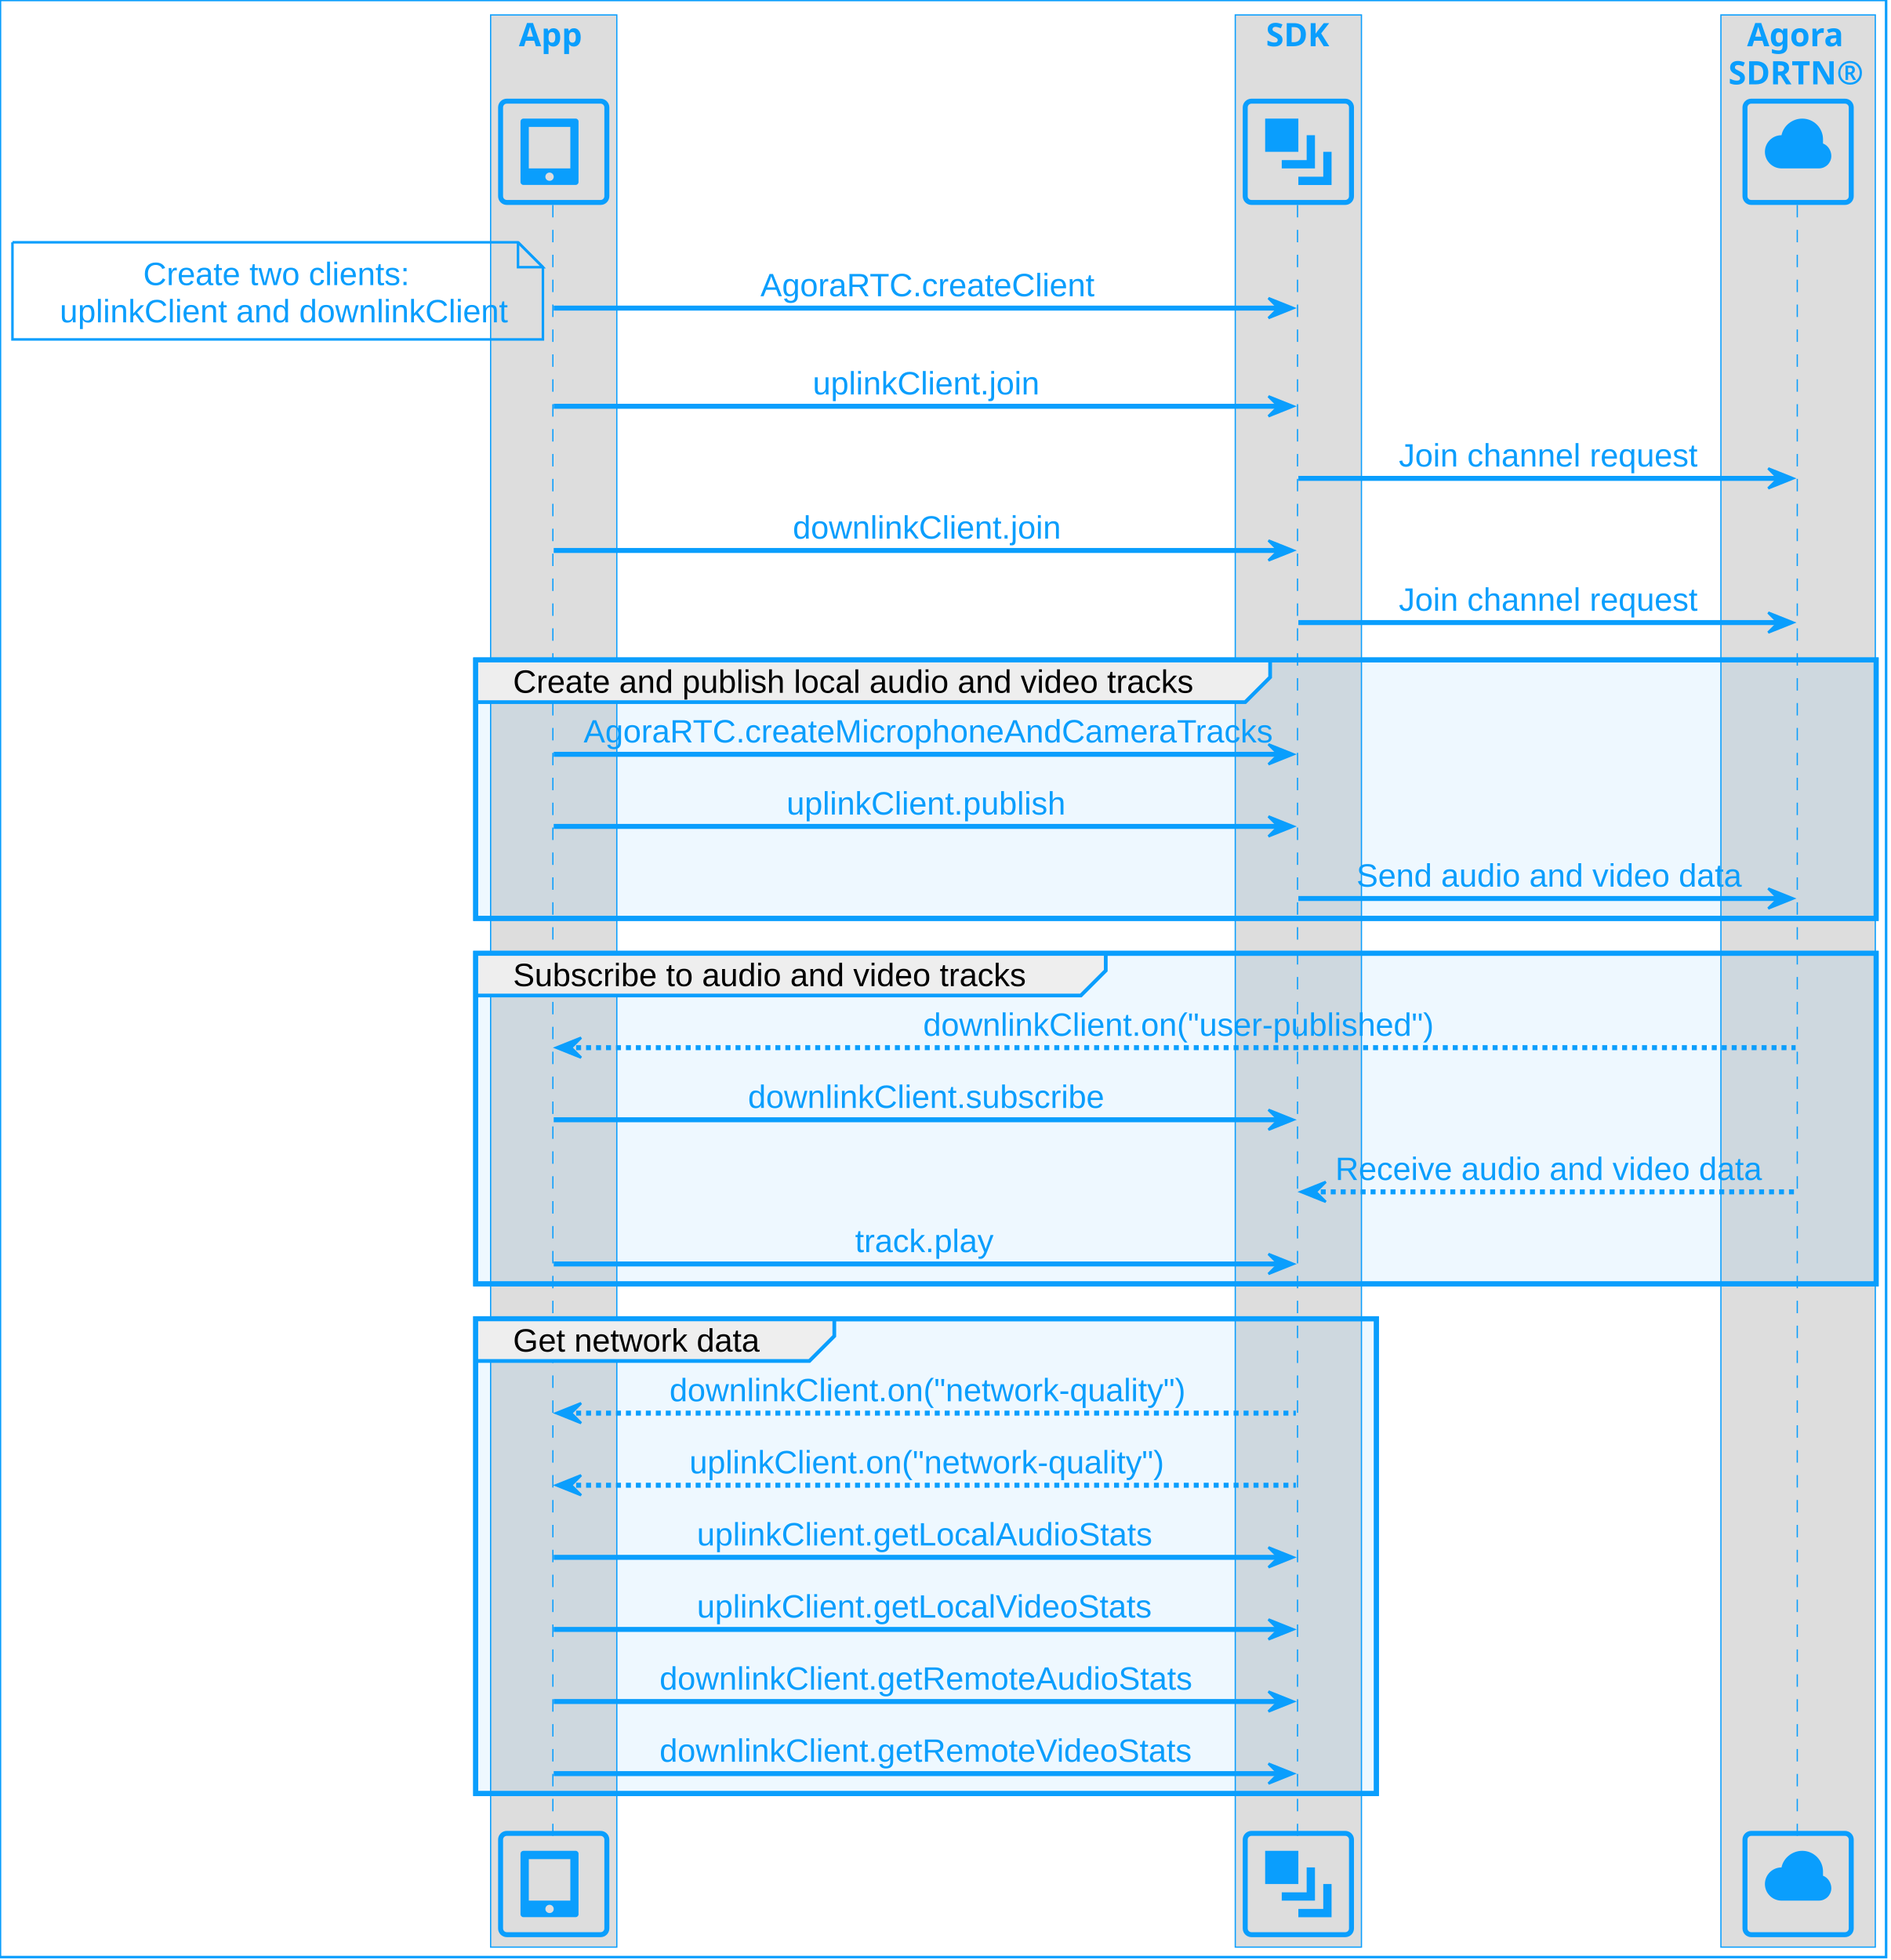
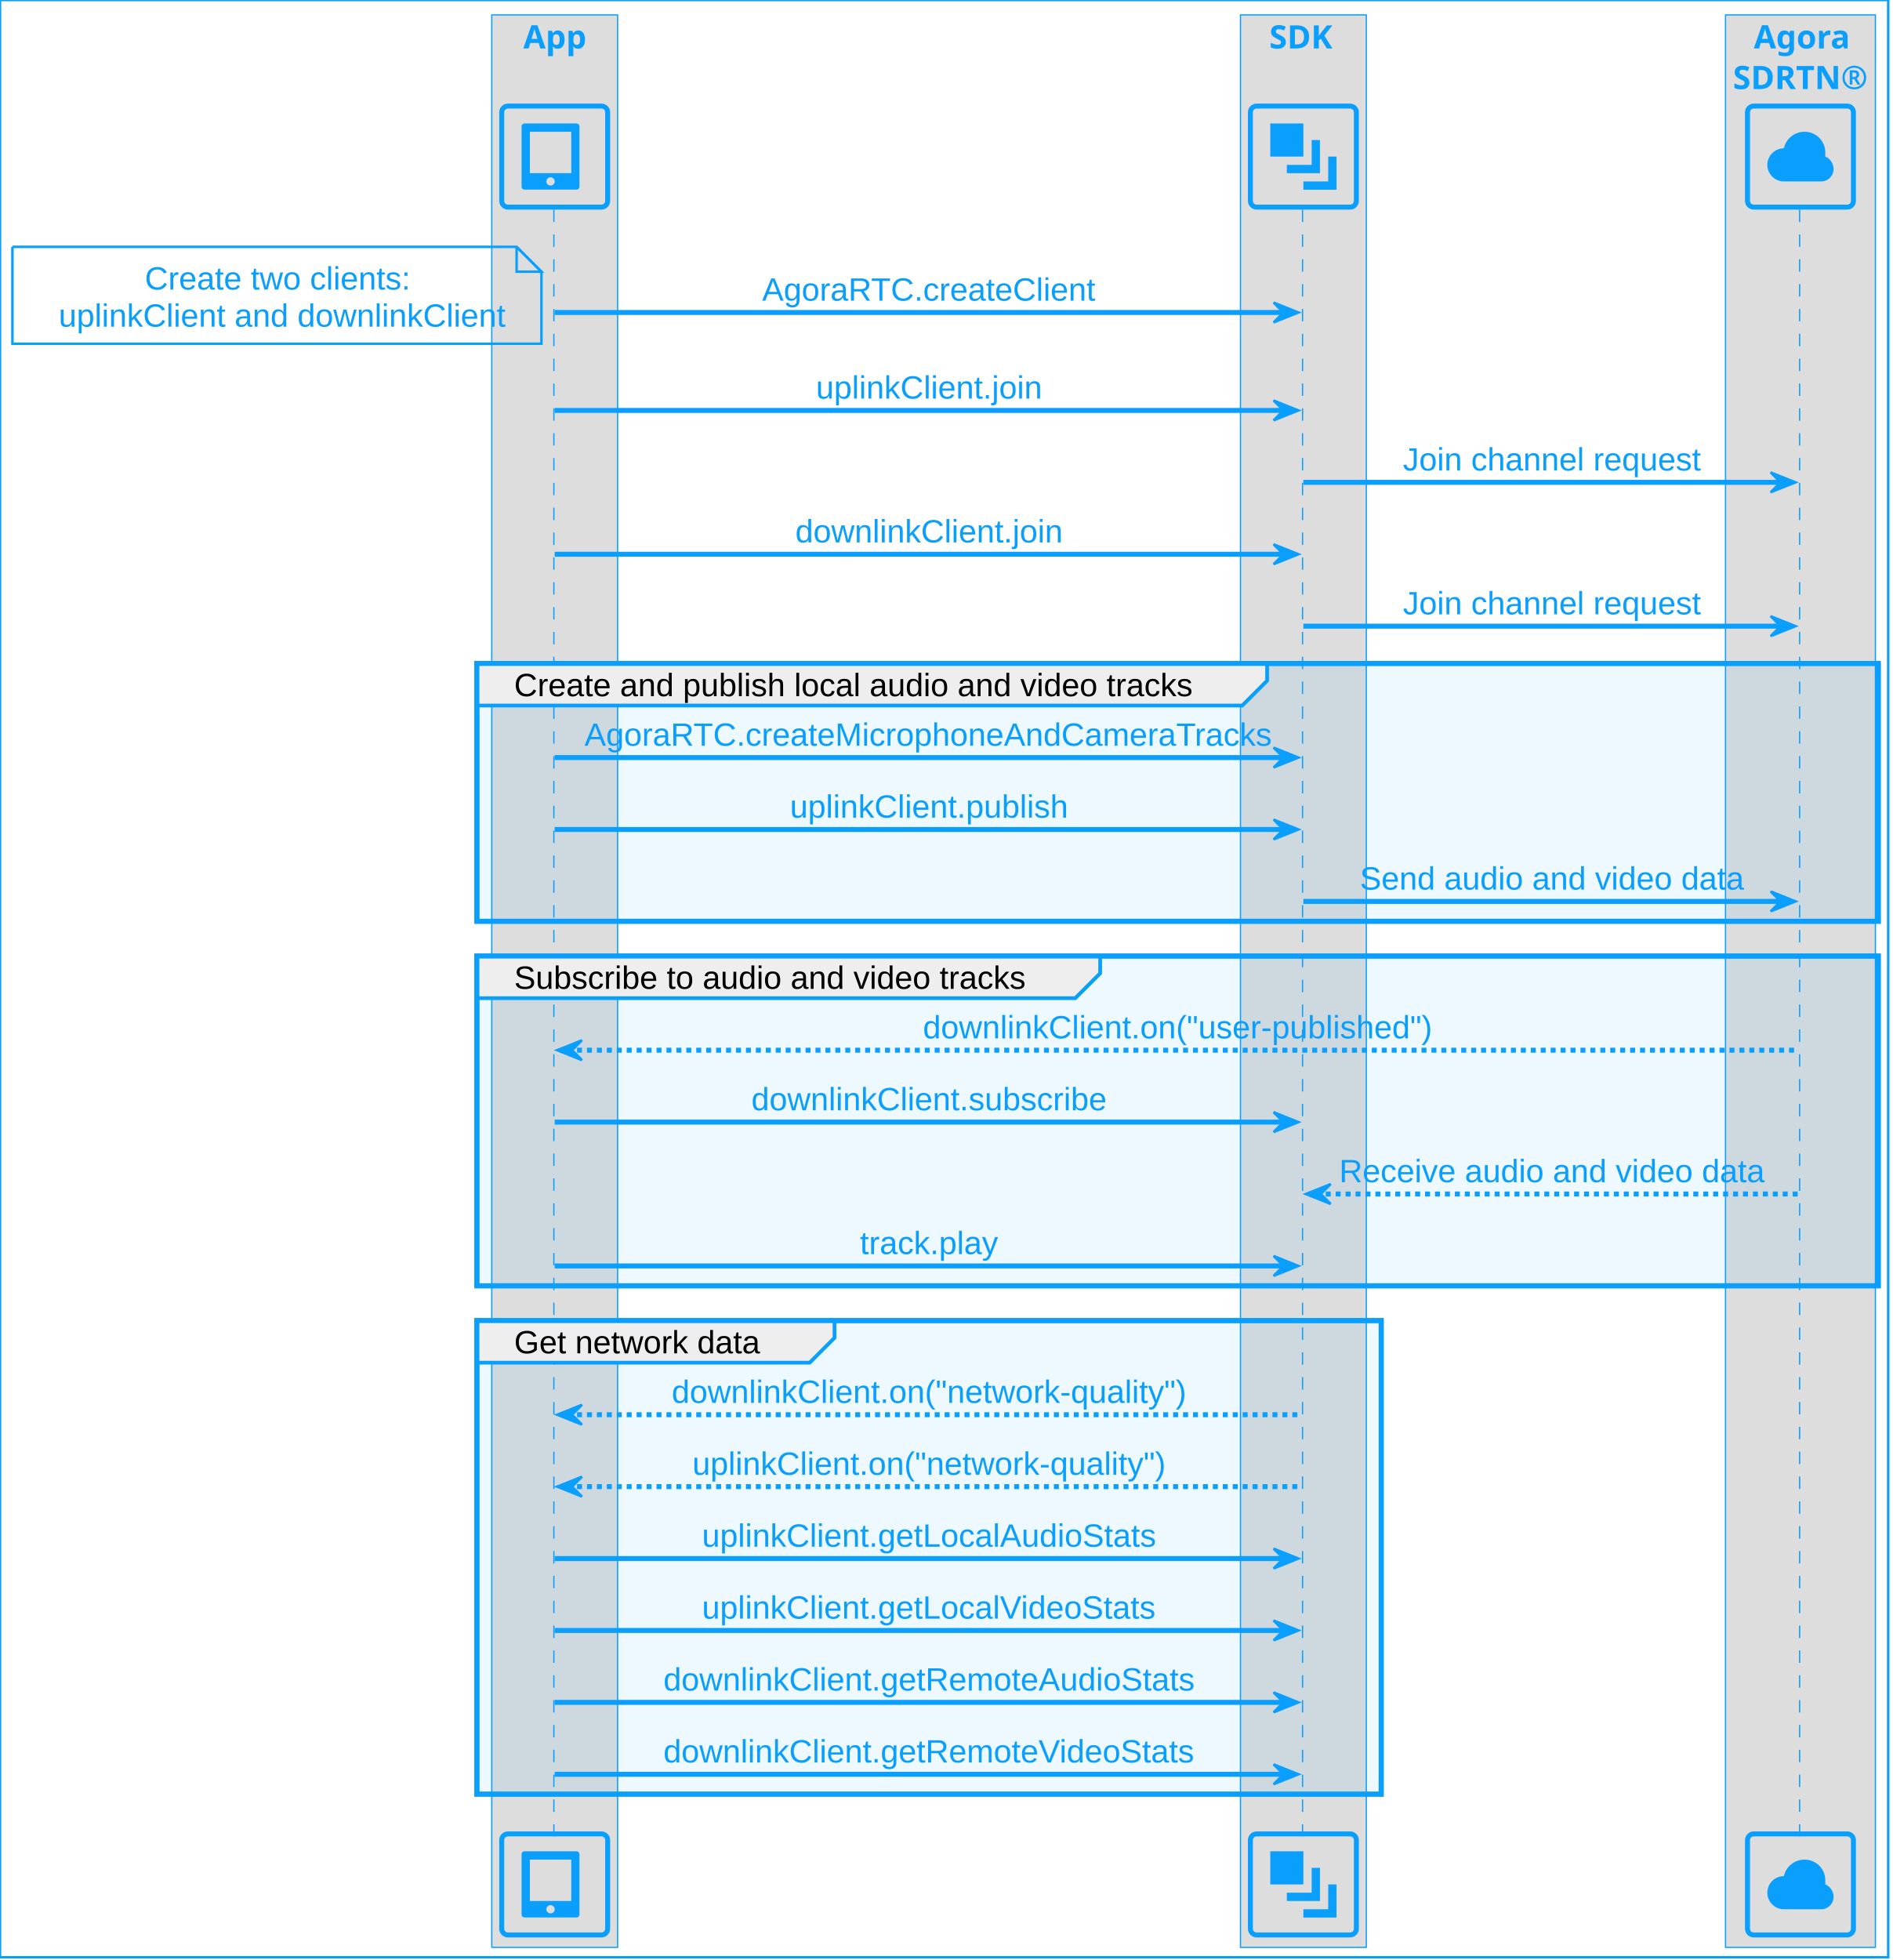
- <svg xmlns="http://www.w3.org/2000/svg" contentStyleType="text/css" height="787px" preserveAspectRatio="none" style="width:759px;height:787px;" version="1.1" viewBox="0 0 759 787" width="759px" zoomAndPan="magnify">
+ <svg xmlns="http://www.w3.org/2000/svg" contentStyleType="text/css" data-diagram-type="SEQUENCE" height="789px" preserveAspectRatio="none" style="width:762px;height:789px;" version="1.1" viewBox="0 0 762 789" width="762px" zoomAndPan="magnify">
  <defs />
  <g>
-     <rect fill="none" height="785.827" style="stroke:#0A9EFD;stroke-width:1.0;" width="757.333" x="0" y="0" />
-     <rect fill="#999999" fill-opacity="0.333" height="775.827" style="stroke:#0A9EFD;stroke-width:0.5;" width="50.667" x="197" y="6" />
-     <text fill="#0A9EFD" font-family="sans-serif" font-size="13" font-weight="bold" lengthAdjust="spacing" textLength="28" x="208.333" y="18.568">App</text>
-     <rect fill="#999999" fill-opacity="0.333" height="775.827" style="stroke:#0A9EFD;stroke-width:0.5;" width="50.667" x="496" y="6" />
-     <text fill="#0A9EFD" font-family="sans-serif" font-size="13" font-weight="bold" lengthAdjust="spacing" textLength="26" x="508.333" y="18.568">SDK</text>
-     <rect fill="#999999" fill-opacity="0.333" height="775.827" style="stroke:#0A9EFD;stroke-width:0.5;" width="62" x="691" y="6" />
-     <text fill="#0A9EFD" font-family="sans-serif" font-size="13" font-weight="bold" lengthAdjust="spacing" textLength="41" x="701.5" y="18.568">Agora</text>
-     <text fill="#0A9EFD" font-family="sans-serif" font-size="13" font-weight="bold" lengthAdjust="spacing" textLength="56" x="694" y="33.879">SDRTN®</text>
-     <rect fill="#0A9EFD" fill-opacity="0.067" height="103.795" style="stroke:#0A9EFD;stroke-width:2.0;" width="562.333" x="191" y="264.98" />
-     <rect fill="#0A9EFD" fill-opacity="0.067" height="132.744" style="stroke:#0A9EFD;stroke-width:2.0;" width="562.333" x="191" y="382.775" />
-     <rect fill="#0A9EFD" fill-opacity="0.067" height="190.641" style="stroke:#0A9EFD;stroke-width:2.0;" width="361.667" x="191" y="529.519" />
-     <line style="stroke:#0A9EFD;stroke-width:0.5;stroke-dasharray:5.0,5.0;" x1="222" x2="222" y1="82.288" y2="737.16" />
-     <line style="stroke:#0A9EFD;stroke-width:0.5;stroke-dasharray:5.0,5.0;" x1="521" x2="521" y1="82.288" y2="737.16" />
-     <line style="stroke:#0A9EFD;stroke-width:0.5;stroke-dasharray:5.0,5.0;" x1="721.667" x2="721.667" y1="82.288" y2="737.16" />
-     <rect fill="none" height="40.667" rx="2.5" ry="2.5" style="stroke:#0A9EFD;stroke-width:2.0;" width="42.667" x="201" y="40.621" />
-     <path d="M210.133,47.621 C209.533,47.621 209,48.154 209,48.754 L209,73.121 C209,73.721 209.533,74.254 210.133,74.254 L231.167,74.254 C231.767,74.254 232.3,73.721 232.3,73.121 L232.3,48.754 C232.3,48.154 231.767,47.621 231.167,47.621 L210.133,47.621 M212.333,50.954 L229,50.954 L229,67.621 L212.333,67.621 L212.333,50.954 M220.667,69.288 C221.933,69.288 222.767,70.688 222.133,71.788 C221.5,72.888 219.867,72.888 219.2,71.788 C218.567,70.688 219.367,69.288 220.667,69.288 " fill="#0A9EFD" style="stroke:;stroke-width:0.0;stroke-dasharray:;" />
-     <rect fill="none" height="40.667" rx="2.5" ry="2.5" style="stroke:#0A9EFD;stroke-width:2.0;" width="42.667" x="201" y="736.16" />
-     <path d="M210.133,743.16 C209.533,743.16 209,743.693 209,744.293 L209,768.66 C209,769.26 209.533,769.793 210.133,769.793 L231.167,769.793 C231.767,769.793 232.3,769.26 232.3,768.66 L232.3,744.293 C232.3,743.693 231.767,743.16 231.167,743.16 L210.133,743.16 M212.333,746.493 L229,746.493 L229,763.16 L212.333,763.16 L212.333,746.493 M220.667,764.827 C221.933,764.827 222.767,766.226 222.133,767.327 C221.5,768.427 219.867,768.427 219.2,767.327 C218.567,766.226 219.367,764.827 220.667,764.827 " fill="#0A9EFD" style="stroke:;stroke-width:0.0;stroke-dasharray:;" />
-     <rect fill="none" height="40.667" rx="2.5" ry="2.5" style="stroke:#0A9EFD;stroke-width:2.0;" width="42.667" x="500" y="40.621" />
-     <path d="M508,47.621 L508,60.954 L521.333,60.954 L521.333,47.621 L508,47.621 M524.667,54.288 L524.667,64.288 L514.667,64.288 L514.667,67.621 L528,67.621 L528,54.288 L524.667,54.288 M531.333,60.954 L531.333,70.954 L521.333,70.954 L521.333,74.288 L534.667,74.288 L534.667,60.954 L531.333,60.954 " fill="#0A9EFD" style="stroke:;stroke-width:0.0;stroke-dasharray:;" />
-     <rect fill="none" height="40.667" rx="2.5" ry="2.5" style="stroke:#0A9EFD;stroke-width:2.0;" width="42.667" x="500" y="736.16" />
-     <path d="M508,743.16 L508,756.493 L521.333,756.493 L521.333,743.16 L508,743.16 M524.667,749.827 L524.667,759.827 L514.667,759.827 L514.667,763.16 L528,763.16 L528,749.827 L524.667,749.827 M531.333,756.493 L531.333,766.493 L521.333,766.493 L521.333,769.827 L534.667,769.827 L534.667,756.493 L531.333,756.493 " fill="#0A9EFD" style="stroke:;stroke-width:0.0;stroke-dasharray:;" />
-     <rect fill="none" height="40.667" rx="2.5" ry="2.5" style="stroke:#0A9EFD;stroke-width:2.0;" width="42.667" x="700.667" y="40.621" />
-     <path d="M723.667,47.621 C719.633,47.621 716.1,50.488 715.333,54.288 C711.667,54.288 708.667,57.288 708.667,60.954 C708.667,64.621 711.667,67.621 715.333,67.621 L730.333,67.621 C733.1,67.621 735.333,65.388 735.333,62.621 C735.333,60.454 733.933,58.321 732,57.621 L732,55.954 C732,51.354 728.267,47.621 723.667,47.621 " fill="#0A9EFD" style="stroke:;stroke-width:0.0;stroke-dasharray:;" />
-     <rect fill="none" height="40.667" rx="2.5" ry="2.5" style="stroke:#0A9EFD;stroke-width:2.0;" width="42.667" x="700.667" y="736.16" />
-     <path d="M723.667,743.16 C719.633,743.16 716.1,746.027 715.333,749.827 C711.667,749.827 708.667,752.827 708.667,756.493 C708.667,760.16 711.667,763.16 715.333,763.16 L730.333,763.16 C733.1,763.16 735.333,760.927 735.333,758.16 C735.333,755.993 733.933,753.86 732,753.16 L732,751.493 C732,746.893 728.267,743.16 723.667,743.16 " fill="#0A9EFD" style="stroke:;stroke-width:0.0;stroke-dasharray:;" />
-     <polygon fill="#0A9EFD" points="509.333,119.711,519.333,123.711,509.333,127.711,513.333,123.711" style="stroke:#0A9EFD;stroke-width:1.0;" />
-     <line style="stroke:#0A9EFD;stroke-width:2.0;" x1="222.333" x2="515.333" y1="123.711" y2="123.711" />
-     <text fill="#0A9EFD" font-family="Arial" font-size="13" lengthAdjust="spacing" textLength="133" x="305.333" y="118.956">AgoraRTC.createClient</text>
-     <path d="M5,97.288 L5,136.288 L218,136.288 L218,107.288 L208,97.288 L5,97.288 " fill="none" style="stroke:#0A9EFD;stroke-width:1.0;" />
-     <path d="M208,97.288 L208,107.288 L218,107.288 L208,97.288 " fill="none" style="stroke:#0A9EFD;stroke-width:1.0;" />
-     <text fill="#0A9EFD" font-family="Arial" font-size="13" lengthAdjust="spacing" textLength="108" x="57.5" y="114.482">Create two clients:</text>
-     <text fill="#0A9EFD" font-family="Arial" font-size="13" lengthAdjust="spacing" textLength="179" x="24" y="129.43">uplinkClient and downlinkClient</text>
-     <polygon fill="#0A9EFD" points="509.333,159.134,519.333,163.134,509.333,167.134,513.333,163.134" style="stroke:#0A9EFD;stroke-width:1.0;" />
-     <line style="stroke:#0A9EFD;stroke-width:2.0;" x1="222.333" x2="515.333" y1="163.134" y2="163.134" />
-     <text fill="#0A9EFD" font-family="Arial" font-size="13" lengthAdjust="spacing" textLength="91" x="326.333" y="158.379">uplinkClient.join</text>
-     <polygon fill="#0A9EFD" points="710,188.083,720,192.083,710,196.083,714,192.083" style="stroke:#0A9EFD;stroke-width:1.0;" />
-     <line style="stroke:#0A9EFD;stroke-width:2.0;" x1="521.333" x2="716" y1="192.083" y2="192.083" />
-     <text fill="#0A9EFD" font-family="Arial" font-size="13" lengthAdjust="spacing" textLength="120" x="561.667" y="187.328">Join channel request</text>
-     <polygon fill="#0A9EFD" points="509.333,217.031,519.333,221.031,509.333,225.031,513.333,221.031" style="stroke:#0A9EFD;stroke-width:1.0;" />
-     <line style="stroke:#0A9EFD;stroke-width:2.0;" x1="222.333" x2="515.333" y1="221.031" y2="221.031" />
-     <text fill="#0A9EFD" font-family="Arial" font-size="13" lengthAdjust="spacing" textLength="107" x="318.333" y="216.276">downlinkClient.join</text>
-     <polygon fill="#0A9EFD" points="710,245.98,720,249.98,710,253.98,714,249.98" style="stroke:#0A9EFD;stroke-width:1.0;" />
-     <line style="stroke:#0A9EFD;stroke-width:2.0;" x1="521.333" x2="716" y1="249.98" y2="249.98" />
-     <text fill="#0A9EFD" font-family="Arial" font-size="13" lengthAdjust="spacing" textLength="120" x="561.667" y="245.225">Join channel request</text>
-     <path d="M191,264.98 L510,264.98 L510,271.929 L500,281.929 L191,281.929 L191,264.98 " fill="#EEEEEE" style="stroke:#0A9EFD;stroke-width:1.5;" />
-     <rect fill="none" height="103.795" style="stroke:#0A9EFD;stroke-width:2.0;" width="562.333" x="191" y="264.98" />
-     <text fill="#000000" font-family="Arial" font-size="13" lengthAdjust="spacing" textLength="274" x="206" y="278.174">Create and publish local audio and video tracks</text>
-     <polygon fill="#0A9EFD" points="509.333,298.878,519.333,302.878,509.333,306.878,513.333,302.878" style="stroke:#0A9EFD;stroke-width:1.0;" />
-     <line style="stroke:#0A9EFD;stroke-width:2.0;" x1="222.333" x2="515.333" y1="302.878" y2="302.878" />
-     <text fill="#0A9EFD" font-family="Arial" font-size="13" lengthAdjust="spacing" textLength="275" x="234.333" y="298.123">AgoraRTC.createMicrophoneAndCameraTracks</text>
-     <polygon fill="#0A9EFD" points="509.333,327.826,519.333,331.826,509.333,335.826,513.333,331.826" style="stroke:#0A9EFD;stroke-width:1.0;" />
-     <line style="stroke:#0A9EFD;stroke-width:2.0;" x1="222.333" x2="515.333" y1="331.826" y2="331.826" />
-     <text fill="#0A9EFD" font-family="Arial" font-size="13" lengthAdjust="spacing" textLength="112" x="315.833" y="327.072">uplinkClient.publish</text>
-     <polygon fill="#0A9EFD" points="710,356.775,720,360.775,710,364.775,714,360.775" style="stroke:#0A9EFD;stroke-width:1.0;" />
-     <line style="stroke:#0A9EFD;stroke-width:2.0;" x1="521.333" x2="716" y1="360.775" y2="360.775" />
-     <text fill="#0A9EFD" font-family="Arial" font-size="13" lengthAdjust="spacing" textLength="154" x="544.667" y="356.02">Send audio and video data</text>
-     <path d="M191,382.775 L444,382.775 L444,389.724 L434,399.724 L191,399.724 L191,382.775 " fill="#EEEEEE" style="stroke:#0A9EFD;stroke-width:1.5;" />
-     <rect fill="none" height="132.744" style="stroke:#0A9EFD;stroke-width:2.0;" width="562.333" x="191" y="382.775" />
-     <text fill="#000000" font-family="Arial" font-size="13" lengthAdjust="spacing" textLength="208" x="206" y="395.969">Subscribe to audio and video tracks</text>
-     <polygon fill="#0A9EFD" points="233.333,416.673,223.333,420.673,233.333,424.673,229.333,420.673" style="stroke:#0A9EFD;stroke-width:1.0;" />
-     <line style="stroke:#0A9EFD;stroke-width:2.0;stroke-dasharray:2.0,2.0;" x1="227.333" x2="721" y1="420.673" y2="420.673" />
-     <text fill="#0A9EFD" font-family="Arial" font-size="13" lengthAdjust="spacing" textLength="203" x="370.667" y="415.918">downlinkClient.on("user-published")</text>
-     <polygon fill="#0A9EFD" points="509.333,445.621,519.333,449.621,509.333,453.621,513.333,449.621" style="stroke:#0A9EFD;stroke-width:1.0;" />
-     <line style="stroke:#0A9EFD;stroke-width:2.0;" x1="222.333" x2="515.333" y1="449.621" y2="449.621" />
-     <text fill="#0A9EFD" font-family="Arial" font-size="13" lengthAdjust="spacing" textLength="143" x="300.333" y="444.866">downlinkClient.subscribe</text>
-     <polygon fill="#0A9EFD" points="532.333,474.57,522.333,478.57,532.333,482.57,528.333,478.57" style="stroke:#0A9EFD;stroke-width:1.0;" />
-     <line style="stroke:#0A9EFD;stroke-width:2.0;stroke-dasharray:2.0,2.0;" x1="526.333" x2="721" y1="478.57" y2="478.57" />
-     <text fill="#0A9EFD" font-family="Arial" font-size="13" lengthAdjust="spacing" textLength="171" x="536.167" y="473.815">Receive audio and video data</text>
-     <polygon fill="#0A9EFD" points="509.333,503.519,519.333,507.519,509.333,511.519,513.333,507.519" style="stroke:#0A9EFD;stroke-width:1.0;" />
-     <line style="stroke:#0A9EFD;stroke-width:2.0;" x1="222.333" x2="515.333" y1="507.519" y2="507.519" />
-     <text fill="#0A9EFD" font-family="Arial" font-size="13" lengthAdjust="spacing" textLength="57" x="343.333" y="502.764">track.play</text>
-     <path d="M191,529.519 L335,529.519 L335,536.467 L325,546.467 L191,546.467 L191,529.519 " fill="#EEEEEE" style="stroke:#0A9EFD;stroke-width:1.5;" />
-     <rect fill="none" height="190.641" style="stroke:#0A9EFD;stroke-width:2.0;" width="361.667" x="191" y="529.519" />
-     <text fill="#000000" font-family="Arial" font-size="13" lengthAdjust="spacing" textLength="99" x="206" y="542.713">Get network data</text>
-     <polygon fill="#0A9EFD" points="233.333,563.416,223.333,567.416,233.333,571.416,229.333,567.416" style="stroke:#0A9EFD;stroke-width:1.0;" />
-     <line style="stroke:#0A9EFD;stroke-width:2.0;stroke-dasharray:2.0,2.0;" x1="227.333" x2="520.333" y1="567.416" y2="567.416" />
-     <text fill="#0A9EFD" font-family="Arial" font-size="13" lengthAdjust="spacing" textLength="206" x="268.833" y="562.661">downlinkClient.on("network-quality")</text>
-     <polygon fill="#0A9EFD" points="233.333,592.365,223.333,596.365,233.333,600.365,229.333,596.365" style="stroke:#0A9EFD;stroke-width:1.0;" />
-     <line style="stroke:#0A9EFD;stroke-width:2.0;stroke-dasharray:2.0,2.0;" x1="227.333" x2="520.333" y1="596.365" y2="596.365" />
-     <text fill="#0A9EFD" font-family="Arial" font-size="13" lengthAdjust="spacing" textLength="190" x="276.833" y="591.61">uplinkClient.on("network-quality")</text>
-     <polygon fill="#0A9EFD" points="509.333,621.314,519.333,625.314,509.333,629.314,513.333,625.314" style="stroke:#0A9EFD;stroke-width:1.0;" />
-     <line style="stroke:#0A9EFD;stroke-width:2.0;" x1="222.333" x2="515.333" y1="625.314" y2="625.314" />
-     <text fill="#0A9EFD" font-family="Arial" font-size="13" lengthAdjust="spacing" textLength="184" x="279.833" y="620.559">uplinkClient.getLocalAudioStats</text>
-     <polygon fill="#0A9EFD" points="509.333,650.262,519.333,654.262,509.333,658.262,513.333,654.262" style="stroke:#0A9EFD;stroke-width:1.0;" />
-     <line style="stroke:#0A9EFD;stroke-width:2.0;" x1="222.333" x2="515.333" y1="654.262" y2="654.262" />
-     <text fill="#0A9EFD" font-family="Arial" font-size="13" lengthAdjust="spacing" textLength="184" x="279.833" y="649.508">uplinkClient.getLocalVideoStats</text>
-     <polygon fill="#0A9EFD" points="509.333,679.211,519.333,683.211,509.333,687.211,513.333,683.211" style="stroke:#0A9EFD;stroke-width:1.0;" />
-     <line style="stroke:#0A9EFD;stroke-width:2.0;" x1="222.333" x2="515.333" y1="683.211" y2="683.211" />
-     <text fill="#0A9EFD" font-family="Arial" font-size="13" lengthAdjust="spacing" textLength="214" x="264.833" y="678.456">downlinkClient.getRemoteAudioStats</text>
-     <polygon fill="#0A9EFD" points="509.333,708.16,519.333,712.16,509.333,716.16,513.333,712.16" style="stroke:#0A9EFD;stroke-width:1.0;" />
-     <line style="stroke:#0A9EFD;stroke-width:2.0;" x1="222.333" x2="515.333" y1="712.16" y2="712.16" />
-     <text fill="#0A9EFD" font-family="Arial" font-size="13" lengthAdjust="spacing" textLength="214" x="264.833" y="707.405">downlinkClient.getRemoteVideoStats</text>
+     <rect fill="none" height="787.909" style="stroke:#0A9EFD;stroke-width:1;" width="760.246" x="0" y="0" />
+     <rect fill="#999999" fill-opacity="0.333" height="777.909" style="stroke:#0A9EFD;stroke-width:0.5;" width="50.667" x="198" y="6" />
+     <text fill="#0A9EFD" font-family="sans-serif" font-size="13" font-weight="bold" lengthAdjust="spacing" textLength="25.27" x="210.698" y="19.495">App</text>
+     <rect fill="#999999" fill-opacity="0.333" height="777.909" style="stroke:#0A9EFD;stroke-width:0.5;" width="50.667" x="499.443" y="6" />
+     <text fill="#0A9EFD" font-family="sans-serif" font-size="13" font-weight="bold" lengthAdjust="spacing" textLength="27.447" x="511.053" y="19.495">SDK</text>
+     <rect fill="#999999" fill-opacity="0.333" height="777.909" style="stroke:#0A9EFD;stroke-width:0.5;" width="60.355" x="694.735" y="6" />
+     <text fill="#0A9EFD" font-family="sans-serif" font-size="13" font-weight="bold" lengthAdjust="spacing" textLength="37.559" x="706.133" y="19.495">Agora</text>
+     <text fill="#0A9EFD" font-family="sans-serif" font-size="13" font-weight="bold" lengthAdjust="spacing" textLength="54.355" x="697.735" y="35.847">SDRTN®</text>
+     <rect fill="#0A9EFD" fill-opacity="0.067" height="103.795" style="stroke:#0A9EFD;stroke-width:2;" width="564.246" x="192" y="267.062" />
+     <rect fill="#0A9EFD" fill-opacity="0.067" height="132.744" style="stroke:#0A9EFD;stroke-width:2;" width="564.246" x="192" y="384.857" />
+     <rect fill="#0A9EFD" fill-opacity="0.067" height="190.641" style="stroke:#0A9EFD;stroke-width:2;" width="364.11" x="192" y="531.601" />
+     <g>
+       <rect fill="#000000" fill-opacity="0" height="654.872" width="8" x="219.333" y="84.37" />
+       <line style="stroke:#0A9EFD;stroke-width:0.5;stroke-dasharray:5.0,5.0;" x1="223" x2="223" y1="84.37" y2="739.242" />
+     </g>
+     <g>
+       <rect fill="#000000" fill-opacity="0" height="654.872" width="8" x="520.777" y="84.37" />
+       <line style="stroke:#0A9EFD;stroke-width:0.5;stroke-dasharray:5.0,5.0;" x1="524.443" x2="524.443" y1="84.37" y2="739.242" />
+     </g>
+     <g>
+       <rect fill="#000000" fill-opacity="0" height="654.872" width="8" x="720.912" y="84.37" />
+       <line style="stroke:#0A9EFD;stroke-width:0.5;stroke-dasharray:5.0,5.0;" x1="724.579" x2="724.579" y1="84.37" y2="739.242" />
+     </g>
+     <g class="participant participant-head" data-participant="APP">
+       <rect fill="none" height="40.667" rx="2.5" ry="2.5" style="stroke:#0A9EFD;stroke-width:2;" width="42.667" x="202" y="42.703" />
+       <path d="M211.133,49.703 C210.533,49.703 210,50.236 210,50.837 L210,75.203 C210,75.803 210.533,76.337 211.133,76.337 L232.167,76.337 C232.767,76.337 233.3,75.803 233.3,75.203 L233.3,50.837 C233.3,50.236 232.767,49.703 232.167,49.703 L211.133,49.703 M213.333,53.036 L230,53.036 L230,69.703 L213.333,69.703 L213.333,53.036 M221.667,71.37 C222.933,71.37 223.767,72.77 223.133,73.87 C222.5,74.97 220.867,74.97 220.2,73.87 C219.567,72.77 220.367,71.37 221.667,71.37" fill="#0A9EFD" />
+     </g>
+     <g class="participant participant-tail" data-participant="APP">
+       <rect fill="none" height="40.667" rx="2.5" ry="2.5" style="stroke:#0A9EFD;stroke-width:2;" width="42.667" x="202" y="738.242" />
+       <path d="M211.133,745.242 C210.533,745.242 210,745.775 210,746.375 L210,770.742 C210,771.342 210.533,771.875 211.133,771.875 L232.167,771.875 C232.767,771.875 233.3,771.342 233.3,770.742 L233.3,746.375 C233.3,745.775 232.767,745.242 232.167,745.242 L211.133,745.242 M213.333,748.575 L230,748.575 L230,765.242 L213.333,765.242 L213.333,748.575 M221.667,766.909 C222.933,766.909 223.767,768.308 223.133,769.409 C222.5,770.509 220.867,770.509 220.2,769.409 C219.567,768.308 220.367,766.909 221.667,766.909" fill="#0A9EFD" />
+     </g>
+     <g class="participant participant-head" data-participant="SDK">
+       <rect fill="none" height="40.667" rx="2.5" ry="2.5" style="stroke:#0A9EFD;stroke-width:2;" width="42.667" x="503.443" y="42.703" />
+       <path d="M511.443,49.703 L511.443,63.036 L524.777,63.036 L524.777,49.703 L511.443,49.703 M528.11,56.37 L528.11,66.37 L518.11,66.37 L518.11,69.703 L531.443,69.703 L531.443,56.37 L528.11,56.37 M534.777,63.036 L534.777,73.037 L524.777,73.037 L524.777,76.37 L538.11,76.37 L538.11,63.036 L534.777,63.036" fill="#0A9EFD" />
+     </g>
+     <g class="participant participant-tail" data-participant="SDK">
+       <rect fill="none" height="40.667" rx="2.5" ry="2.5" style="stroke:#0A9EFD;stroke-width:2;" width="42.667" x="503.443" y="738.242" />
+       <path d="M511.443,745.242 L511.443,758.575 L524.777,758.575 L524.777,745.242 L511.443,745.242 M528.11,751.909 L528.11,761.909 L518.11,761.909 L518.11,765.242 L531.443,765.242 L531.443,751.909 L528.11,751.909 M534.777,758.575 L534.777,768.575 L524.777,768.575 L524.777,771.909 L538.11,771.909 L538.11,758.575 L534.777,758.575" fill="#0A9EFD" />
+     </g>
+     <g class="participant participant-head" data-participant="RTN">
+       <rect fill="none" height="40.667" rx="2.5" ry="2.5" style="stroke:#0A9EFD;stroke-width:2;" width="42.667" x="703.579" y="42.703" />
+       <path d="M726.579,53.036 C722.546,53.036 719.012,55.903 718.246,59.703 C714.579,59.703 711.579,62.703 711.579,66.37 C711.579,70.037 714.579,73.037 718.246,73.037 L733.246,73.037 C736.012,73.037 738.246,70.803 738.246,68.037 C738.246,65.87 736.846,63.736 734.912,63.036 L734.912,61.37 C734.912,56.77 731.179,53.036 726.579,53.036" fill="#0A9EFD" />
+     </g>
+     <g class="participant participant-tail" data-participant="RTN">
+       <rect fill="none" height="40.667" rx="2.5" ry="2.5" style="stroke:#0A9EFD;stroke-width:2;" width="42.667" x="703.579" y="738.242" />
+       <path d="M726.579,748.575 C722.546,748.575 719.012,751.442 718.246,755.242 C714.579,755.242 711.579,758.242 711.579,761.909 C711.579,765.575 714.579,768.575 718.246,768.575 L733.246,768.575 C736.012,768.575 738.246,766.342 738.246,763.575 C738.246,761.409 736.846,759.275 734.912,758.575 L734.912,756.909 C734.912,752.308 731.179,748.575 726.579,748.575" fill="#0A9EFD" />
+     </g>
+     <g class="message" data-participant-1="APP" data-participant-2="SDK">
+       <polygon fill="#0A9EFD" points="512.777,121.793,522.777,125.793,512.777,129.793,516.777,125.793" style="stroke:#0A9EFD;stroke-width:1;" />
+       <line style="stroke:#0A9EFD;stroke-width:2;" x1="223.333" x2="518.777" y1="125.793" y2="125.793" />
+       <text fill="#0A9EFD" font-family="Arial" font-size="13" lengthAdjust="spacing" textLength="134.386" x="306.862" y="121.038">AgoraRTC.createClient</text>
+     </g>
+     <path d="M5,99.37 L5,138.37 L218,138.37 L218,109.37 L208,99.37 L5,99.37" fill="none" style="stroke:#0A9EFD;stroke-width:1;" />
+     <path d="M208,99.37 L208,109.37 L218,109.37 L208,99.37" fill="none" style="stroke:#0A9EFD;stroke-width:1;" />
+     <text fill="#0A9EFD" font-family="Arial" font-size="13" lengthAdjust="spacing" textLength="106.933" x="58.308" y="116.564">Create two clients:</text>
+     <text fill="#0A9EFD" font-family="Arial" font-size="13" lengthAdjust="spacing" textLength="179.937" x="23.612" y="131.512">uplinkClient and downlinkClient</text>
+     <g class="message" data-participant-1="APP" data-participant-2="SDK">
+       <polygon fill="#0A9EFD" points="512.777,161.216,522.777,165.216,512.777,169.216,516.777,165.216" style="stroke:#0A9EFD;stroke-width:1;" />
+       <line style="stroke:#0A9EFD;stroke-width:2;" x1="223.333" x2="518.777" y1="165.216" y2="165.216" />
+       <text fill="#0A9EFD" font-family="Arial" font-size="13" lengthAdjust="spacing" textLength="91.051" x="328.53" y="160.461">uplinkClient.join</text>
+     </g>
+     <g class="message" data-participant-1="SDK" data-participant-2="RTN">
+       <polygon fill="#0A9EFD" points="712.912,190.165,722.912,194.165,712.912,198.165,716.912,194.165" style="stroke:#0A9EFD;stroke-width:1;" />
+       <line style="stroke:#0A9EFD;stroke-width:2;" x1="524.777" x2="718.912" y1="194.165" y2="194.165" />
+       <text fill="#0A9EFD" font-family="Arial" font-size="13" lengthAdjust="spacing" textLength="119.971" x="564.859" y="189.41">Join channel request</text>
+     </g>
+     <g class="message" data-participant-1="APP" data-participant-2="SDK">
+       <polygon fill="#0A9EFD" points="512.777,219.113,522.777,223.113,512.777,227.113,516.777,223.113" style="stroke:#0A9EFD;stroke-width:1;" />
+       <line style="stroke:#0A9EFD;stroke-width:2;" x1="223.333" x2="518.777" y1="223.113" y2="223.113" />
+       <text fill="#0A9EFD" font-family="Arial" font-size="13" lengthAdjust="spacing" textLength="107.669" x="320.221" y="218.359">downlinkClient.join</text>
+     </g>
+     <g class="message" data-participant-1="SDK" data-participant-2="RTN">
+       <polygon fill="#0A9EFD" points="712.912,248.062,722.912,252.062,712.912,256.062,716.912,252.062" style="stroke:#0A9EFD;stroke-width:1;" />
+       <line style="stroke:#0A9EFD;stroke-width:2;" x1="524.777" x2="718.912" y1="252.062" y2="252.062" />
+       <text fill="#0A9EFD" font-family="Arial" font-size="13" lengthAdjust="spacing" textLength="119.971" x="564.859" y="247.307">Join channel request</text>
+     </g>
+     <path d="M192,267.062 L510.171,267.062 L510.171,274.011 L500.171,284.011 L192,284.011 L192,267.062" fill="#EEEEEE" style="stroke:#0A9EFD;stroke-width:1.5;" />
+     <rect fill="none" height="103.795" style="stroke:#0A9EFD;stroke-width:2;" width="564.246" x="192" y="267.062" />
+     <text fill="#000000" font-family="Arial" font-size="13" lengthAdjust="spacing" textLength="273.171" x="207" y="280.256">Create and publish local audio and video tracks</text>
+     <g class="message" data-participant-1="APP" data-participant-2="SDK">
+       <polygon fill="#0A9EFD" points="512.777,300.96,522.777,304.96,512.777,308.96,516.777,304.96" style="stroke:#0A9EFD;stroke-width:1;" />
+       <line style="stroke:#0A9EFD;stroke-width:2;" x1="223.333" x2="518.777" y1="304.96" y2="304.96" />
+       <text fill="#0A9EFD" font-family="Arial" font-size="13" lengthAdjust="spacing" textLength="277.443" x="235.333" y="300.205">AgoraRTC.createMicrophoneAndCameraTracks</text>
+     </g>
+     <g class="message" data-participant-1="APP" data-participant-2="SDK">
+       <polygon fill="#0A9EFD" points="512.777,329.908,522.777,333.908,512.777,337.908,516.777,333.908" style="stroke:#0A9EFD;stroke-width:1;" />
+       <line style="stroke:#0A9EFD;stroke-width:2;" x1="223.333" x2="518.777" y1="333.908" y2="333.908" />
+       <text fill="#0A9EFD" font-family="Arial" font-size="13" lengthAdjust="spacing" textLength="112.011" x="318.05" y="329.154">uplinkClient.publish</text>
+     </g>
+     <g class="message" data-participant-1="SDK" data-participant-2="RTN">
+       <polygon fill="#0A9EFD" points="712.912,358.857,722.912,362.857,712.912,366.857,716.912,362.857" style="stroke:#0A9EFD;stroke-width:1;" />
+       <line style="stroke:#0A9EFD;stroke-width:2;" x1="524.777" x2="718.912" y1="362.857" y2="362.857" />
+       <text fill="#0A9EFD" font-family="Arial" font-size="13" lengthAdjust="spacing" textLength="154.686" x="547.501" y="358.102">Send audio and video data</text>
+     </g>
+     <path d="M192,384.857 L442.956,384.857 L442.956,391.806 L432.956,401.806 L192,401.806 L192,384.857" fill="#EEEEEE" style="stroke:#0A9EFD;stroke-width:1.5;" />
+     <rect fill="none" height="132.744" style="stroke:#0A9EFD;stroke-width:2;" width="564.246" x="192" y="384.857" />
+     <text fill="#000000" font-family="Arial" font-size="13" lengthAdjust="spacing" textLength="205.956" x="207" y="398.051">Subscribe to audio and video tracks</text>
+     <g class="message" data-participant-1="RTN" data-participant-2="APP">
+       <polygon fill="#0A9EFD" points="234.333,418.755,224.333,422.755,234.333,426.755,230.333,422.755" style="stroke:#0A9EFD;stroke-width:1;" />
+       <line style="stroke:#0A9EFD;stroke-width:2;stroke-dasharray:2.0,2.0;" x1="228.333" x2="723.912" y1="422.755" y2="422.755" />
+       <text fill="#0A9EFD" font-family="Arial" font-size="13" lengthAdjust="spacing" textLength="205.055" x="371.596" y="418">downlinkClient.on("user-published")</text>
+     </g>
+     <g class="message" data-participant-1="APP" data-participant-2="SDK">
+       <polygon fill="#0A9EFD" points="512.777,447.703,522.777,451.703,512.777,455.703,516.777,451.703" style="stroke:#0A9EFD;stroke-width:1;" />
+       <line style="stroke:#0A9EFD;stroke-width:2;" x1="223.333" x2="518.777" y1="451.703" y2="451.703" />
+       <text fill="#0A9EFD" font-family="Arial" font-size="13" lengthAdjust="spacing" textLength="143.07" x="302.52" y="446.948">downlinkClient.subscribe</text>
+     </g>
+     <g class="message" data-participant-1="RTN" data-participant-2="SDK">
+       <polygon fill="#0A9EFD" points="535.777,476.652,525.777,480.652,535.777,484.652,531.777,480.652" style="stroke:#0A9EFD;stroke-width:1;" />
+       <line style="stroke:#0A9EFD;stroke-width:2;stroke-dasharray:2.0,2.0;" x1="529.777" x2="723.912" y1="480.652" y2="480.652" />
+       <text fill="#0A9EFD" font-family="Arial" font-size="13" lengthAdjust="spacing" textLength="171.292" x="539.199" y="475.897">Receive audio and video data</text>
+     </g>
+     <g class="message" data-participant-1="APP" data-participant-2="SDK">
+       <polygon fill="#0A9EFD" points="512.777,505.601,522.777,509.601,512.777,513.601,516.777,509.601" style="stroke:#0A9EFD;stroke-width:1;" />
+       <line style="stroke:#0A9EFD;stroke-width:2;" x1="223.333" x2="518.777" y1="509.601" y2="509.601" />
+       <text fill="#0A9EFD" font-family="Arial" font-size="13" lengthAdjust="spacing" textLength="55.631" x="346.24" y="504.846">track.play</text>
+     </g>
+     <path d="M192,531.601 L335.998,531.601 L335.998,538.549 L325.998,548.549 L192,548.549 L192,531.601" fill="#EEEEEE" style="stroke:#0A9EFD;stroke-width:1.5;" />
+     <rect fill="none" height="190.641" style="stroke:#0A9EFD;stroke-width:2;" width="364.11" x="192" y="531.601" />
+     <text fill="#000000" font-family="Arial" font-size="13" lengthAdjust="spacing" textLength="98.998" x="207" y="544.795">Get network data</text>
+     <g class="message" data-participant-1="SDK" data-participant-2="APP">
+       <polygon fill="#0A9EFD" points="234.333,565.498,224.333,569.498,234.333,573.498,230.333,569.498" style="stroke:#0A9EFD;stroke-width:1;" />
+       <line style="stroke:#0A9EFD;stroke-width:2;stroke-dasharray:2.0,2.0;" x1="228.333" x2="523.777" y1="569.498" y2="569.498" />
+       <text fill="#0A9EFD" font-family="Arial" font-size="13" lengthAdjust="spacing" textLength="207.207" x="270.452" y="564.743">downlinkClient.on("network-quality")</text>
+     </g>
+     <g class="message" data-participant-1="SDK" data-participant-2="APP">
+       <polygon fill="#0A9EFD" points="234.333,594.447,224.333,598.447,234.333,602.447,230.333,598.447" style="stroke:#0A9EFD;stroke-width:1;" />
+       <line style="stroke:#0A9EFD;stroke-width:2;stroke-dasharray:2.0,2.0;" x1="228.333" x2="523.777" y1="598.447" y2="598.447" />
+       <text fill="#0A9EFD" font-family="Arial" font-size="13" lengthAdjust="spacing" textLength="190.588" x="278.761" y="593.692">uplinkClient.on("network-quality")</text>
+     </g>
+     <g class="message" data-participant-1="APP" data-participant-2="SDK">
+       <polygon fill="#0A9EFD" points="512.777,623.396,522.777,627.396,512.777,631.396,516.777,627.396" style="stroke:#0A9EFD;stroke-width:1;" />
+       <line style="stroke:#0A9EFD;stroke-width:2;" x1="223.333" x2="518.777" y1="627.396" y2="627.396" />
+       <text fill="#0A9EFD" font-family="Arial" font-size="13" lengthAdjust="spacing" textLength="182.838" x="282.636" y="622.641">uplinkClient.getLocalAudioStats</text>
+     </g>
+     <g class="message" data-participant-1="APP" data-participant-2="SDK">
+       <polygon fill="#0A9EFD" points="512.777,652.344,522.777,656.344,512.777,660.344,516.777,656.344" style="stroke:#0A9EFD;stroke-width:1;" />
+       <line style="stroke:#0A9EFD;stroke-width:2;" x1="223.333" x2="518.777" y1="656.344" y2="656.344" />
+       <text fill="#0A9EFD" font-family="Arial" font-size="13" lengthAdjust="spacing" textLength="182.838" x="282.636" y="651.59">uplinkClient.getLocalVideoStats</text>
+     </g>
+     <g class="message" data-participant-1="APP" data-participant-2="SDK">
+       <polygon fill="#0A9EFD" points="512.777,681.293,522.777,685.293,512.777,689.293,516.777,685.293" style="stroke:#0A9EFD;stroke-width:1;" />
+       <line style="stroke:#0A9EFD;stroke-width:2;" x1="223.333" x2="518.777" y1="685.293" y2="685.293" />
+       <text fill="#0A9EFD" font-family="Arial" font-size="13" lengthAdjust="spacing" textLength="213.897" x="267.106" y="680.538">downlinkClient.getRemoteAudioStats</text>
+     </g>
+     <g class="message" data-participant-1="APP" data-participant-2="SDK">
+       <polygon fill="#0A9EFD" points="512.777,710.242,522.777,714.242,512.777,718.242,516.777,714.242" style="stroke:#0A9EFD;stroke-width:1;" />
+       <line style="stroke:#0A9EFD;stroke-width:2;" x1="223.333" x2="518.777" y1="714.242" y2="714.242" />
+       <text fill="#0A9EFD" font-family="Arial" font-size="13" lengthAdjust="spacing" textLength="213.897" x="267.106" y="709.487">downlinkClient.getRemoteVideoStats</text>
+     </g>
  </g>
</svg>
